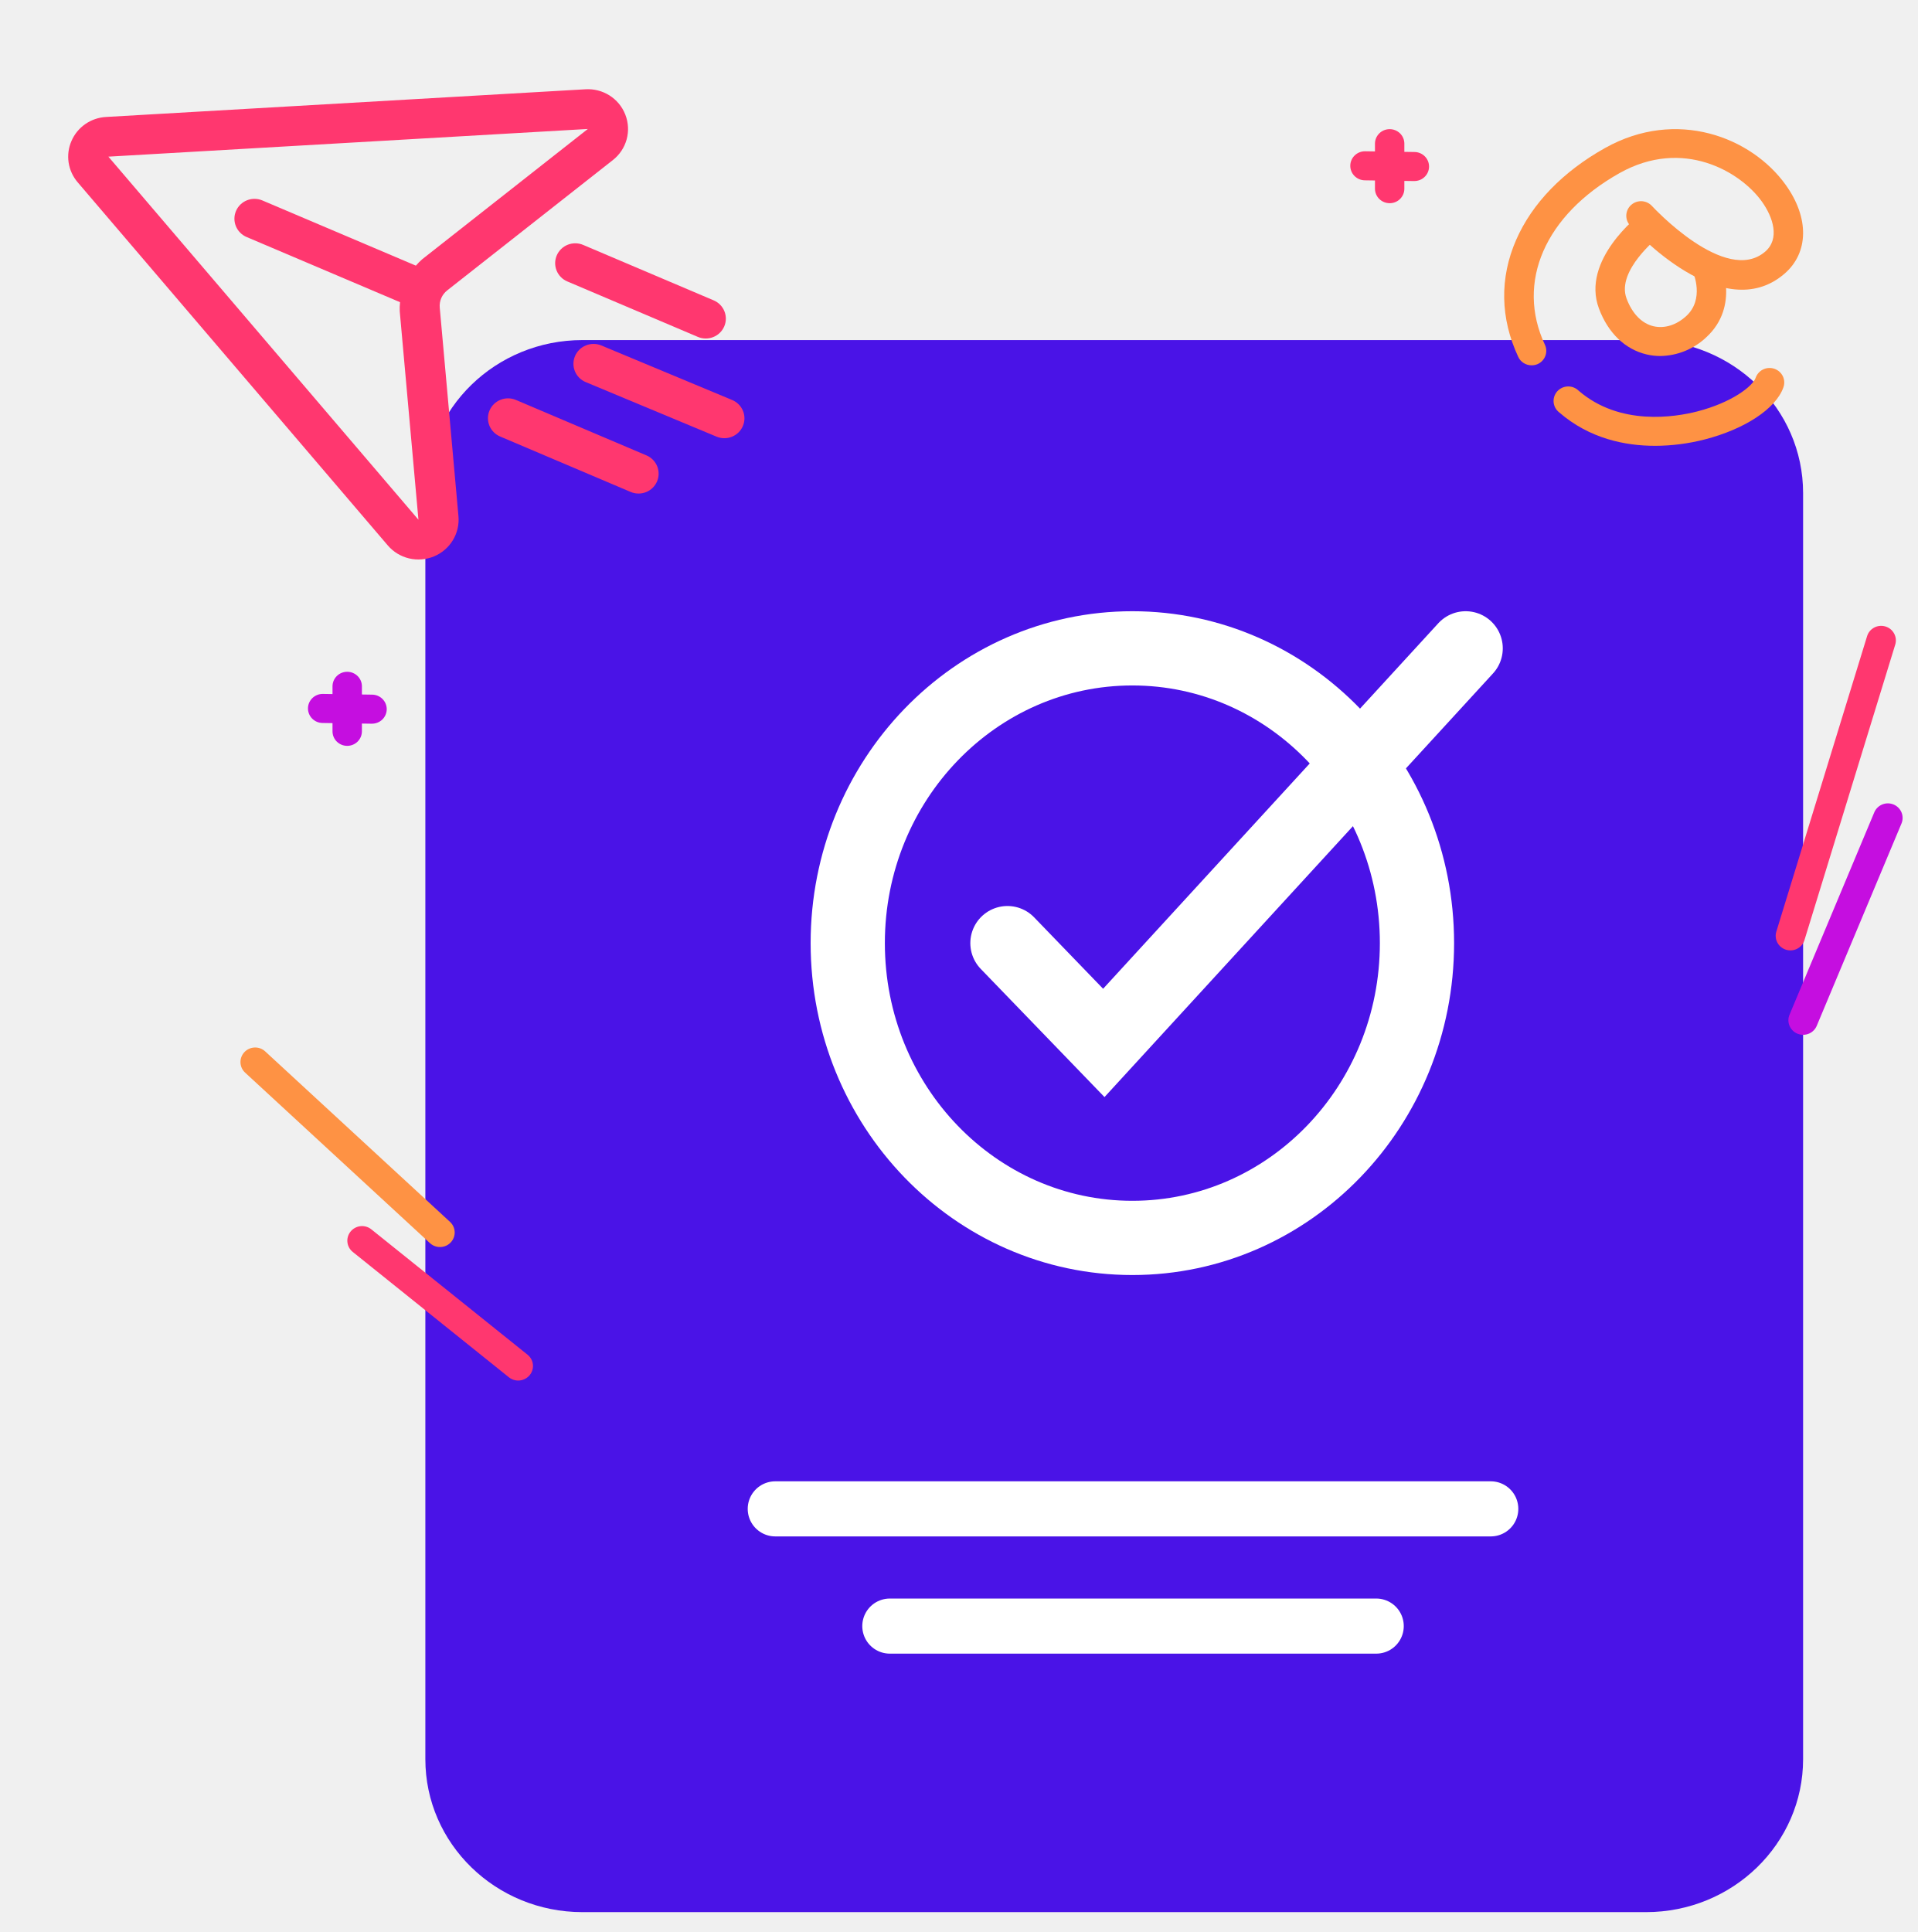
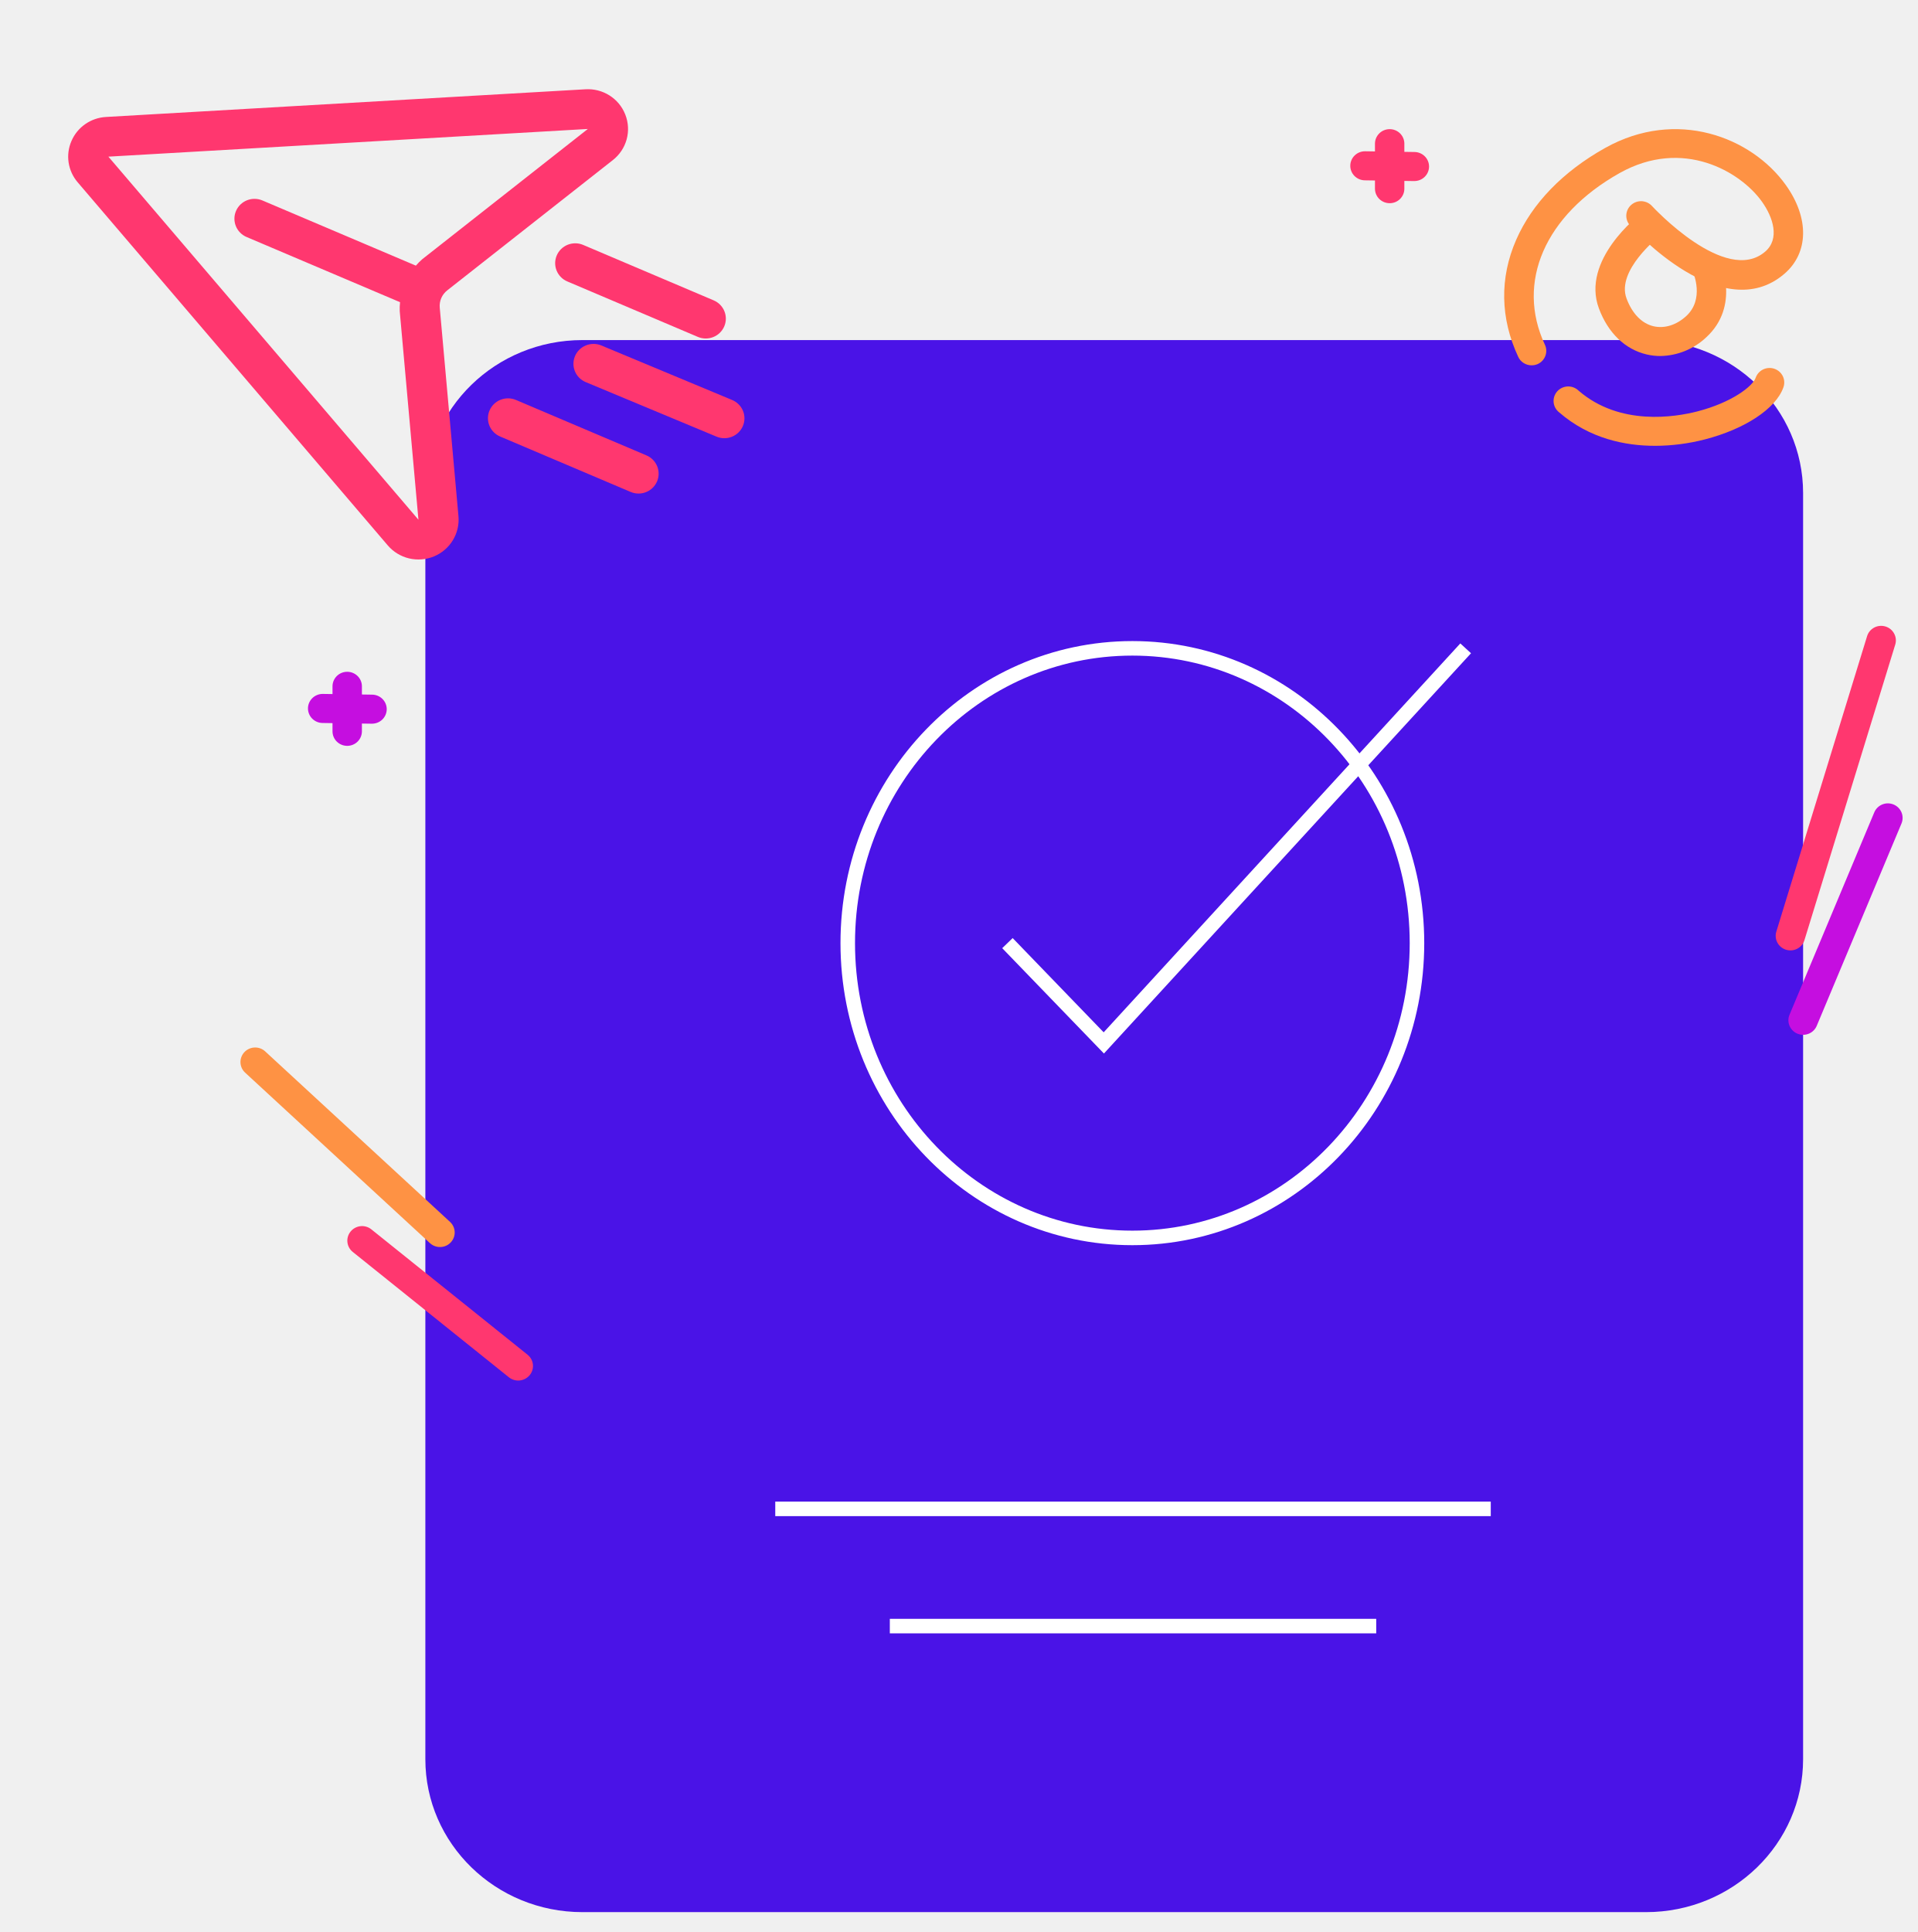
<svg xmlns="http://www.w3.org/2000/svg" width="132" height="133" viewBox="0 0 132 133" fill="none">
  <g clip-path="url(#clip0_1558_27968)">
    <g clip-path="url(#clip1_1558_27968)">
      <path d="M113.318 23.411H40.097C34.124 23.411 29.283 28.125 29.283 33.941V121.102C29.283 126.917 34.124 131.632 40.097 131.632H113.318C119.29 131.632 124.132 126.917 124.132 121.102V33.941C124.132 28.125 119.29 23.411 113.318 23.411Z" fill="#4A13E7" />
-       <path d="M53.372 103.871H102.63" stroke="white" stroke-width="3.793" stroke-miterlimit="10" stroke-linecap="round" />
-       <path d="M61.259 111.941H94.744" stroke="white" stroke-width="3.793" stroke-miterlimit="10" stroke-linecap="round" />
-       <path d="M77.956 85.219C88.778 85.219 97.55 76.133 97.55 64.925C97.55 53.718 88.778 44.632 77.956 44.632C67.134 44.632 58.362 53.718 58.362 64.925C58.362 76.133 67.134 85.219 77.956 85.219Z" stroke="white" stroke-width="5.11" stroke-miterlimit="10" stroke-linecap="round" />
-       <path d="M69.356 64.925L75.99 71.795L100.902 44.632" stroke="white" stroke-width="5.11" stroke-miterlimit="10" stroke-linecap="round" />
+       <path d="M53.372 103.871H102.63" stroke="white" strokeWidth="3.793" strokeMiterlimit="10" strokeLinecap="round" />
+       <path d="M61.259 111.941H94.744" stroke="white" strokeWidth="3.793" strokeMiterlimit="10" strokeLinecap="round" />
+       <path d="M77.956 85.219C88.778 85.219 97.55 76.133 97.55 64.925C97.55 53.718 88.778 44.632 77.956 44.632C67.134 44.632 58.362 53.718 58.362 64.925C58.362 76.133 67.134 85.219 77.956 85.219Z" stroke="white" strokeWidth="5.11" strokeMiterlimit="10" strokeLinecap="round" />
+       <path d="M69.356 64.925L75.99 71.795L100.902 44.632" stroke="white" strokeWidth="5.11" strokeMiterlimit="10" strokeLinecap="round" />
    </g>
    <path d="M113.93 30.69C111.889 30.69 109.432 30.201 107.339 28.388C107.232 28.304 107.142 28.199 107.076 28.08C107.01 27.961 106.97 27.83 106.957 27.695C106.945 27.559 106.96 27.423 107.002 27.294C107.045 27.165 107.114 27.045 107.204 26.943C107.295 26.841 107.406 26.759 107.53 26.7C107.655 26.641 107.79 26.609 107.927 26.604C108.064 26.599 108.202 26.622 108.33 26.671C108.458 26.721 108.575 26.795 108.673 26.89C111.514 29.351 115.336 28.711 116.847 28.323C119.243 27.706 120.659 26.583 120.861 26.02C120.904 25.894 120.971 25.776 121.059 25.676C121.148 25.575 121.255 25.493 121.377 25.434C121.497 25.375 121.63 25.341 121.764 25.333C121.899 25.325 122.034 25.344 122.161 25.388C122.288 25.433 122.405 25.501 122.505 25.591C122.604 25.681 122.685 25.789 122.742 25.911C122.799 26.031 122.83 26.162 122.834 26.296C122.839 26.429 122.817 26.561 122.769 26.686C122.244 28.141 120.119 29.542 117.356 30.253C116.237 30.541 115.086 30.688 113.93 30.691V30.69Z" fill="#FE9244" />
    <path d="M105.44 25.149C105.248 25.149 105.058 25.094 104.895 24.992C104.732 24.889 104.602 24.743 104.522 24.569C103.281 21.919 103.23 19.132 104.38 16.508C105.474 14.008 107.584 11.821 110.492 10.192C115.419 7.43 120.58 9.437 122.938 12.731C124.565 15.003 124.526 17.406 122.84 18.852C118.57 22.517 112.472 15.815 112.216 15.52C112.127 15.421 112.06 15.307 112.015 15.182C111.972 15.057 111.953 14.926 111.961 14.794C111.97 14.662 112.004 14.534 112.061 14.415C112.12 14.297 112.2 14.19 112.301 14.103C112.4 14.016 112.516 13.948 112.642 13.905C112.768 13.862 112.902 13.844 113.035 13.851C113.167 13.859 113.298 13.893 113.418 13.95C113.538 14.008 113.645 14.088 113.734 14.187C113.785 14.242 118.793 19.66 121.519 17.325C122.545 16.445 122.075 14.964 121.29 13.87C119.82 11.816 115.86 9.468 111.496 11.916C106.356 14.807 104.348 19.439 106.356 23.729C106.413 23.848 106.445 23.978 106.451 24.11C106.456 24.241 106.436 24.373 106.39 24.497C106.344 24.621 106.274 24.735 106.183 24.832C106.092 24.929 105.984 25.007 105.862 25.062C105.73 25.12 105.585 25.15 105.44 25.148V25.149Z" fill="#FE9244" />
    <path d="M114.303 24.509C113.987 24.509 113.673 24.473 113.366 24.401C111.877 24.052 110.709 22.927 110.076 21.236C108.832 17.904 112.803 14.833 112.971 14.704C113.078 14.623 113.197 14.565 113.325 14.53C113.454 14.496 113.588 14.488 113.72 14.505C113.852 14.521 113.979 14.564 114.094 14.629C114.209 14.695 114.31 14.782 114.392 14.886C114.473 14.99 114.533 15.109 114.567 15.236C114.602 15.363 114.611 15.495 114.594 15.625C114.577 15.755 114.534 15.881 114.467 15.995C114.401 16.109 114.313 16.209 114.207 16.289C114.179 16.311 111.257 18.622 111.976 20.544C112.364 21.588 113.026 22.268 113.831 22.458C114.587 22.635 115.41 22.38 116.086 21.759C117.356 20.593 116.582 18.801 116.548 18.725C116.441 18.483 116.434 18.21 116.53 17.964C116.625 17.718 116.815 17.52 117.059 17.411C117.302 17.302 117.579 17.293 117.828 17.386C118.079 17.478 118.282 17.664 118.394 17.903C118.452 18.031 119.808 21.068 117.466 23.219C116.614 24.028 115.484 24.489 114.303 24.509Z" fill="#FE9244" />
    <path d="M30.623 85.792C30.448 85.852 30.261 85.864 30.081 85.826C29.901 85.789 29.734 85.703 29.6 85.579L16.875 73.841C16.679 73.661 16.564 73.41 16.555 73.145C16.546 72.88 16.643 72.622 16.827 72.428C17.009 72.234 17.264 72.12 17.532 72.111C17.8 72.101 18.061 72.197 18.257 72.379L30.982 84.116C31.079 84.205 31.157 84.313 31.212 84.433C31.268 84.552 31.297 84.681 31.302 84.812C31.307 84.944 31.285 85.074 31.238 85.198C31.191 85.32 31.121 85.433 31.03 85.529C30.918 85.648 30.778 85.739 30.623 85.792Z" fill="#FE9244" />
    <path d="M36.005 94.983C35.842 95.039 35.668 95.053 35.498 95.023C35.328 94.993 35.169 94.922 35.035 94.814L24.285 86.184C24.076 86.016 23.944 85.774 23.917 85.509C23.89 85.244 23.97 84.981 24.141 84.774C24.31 84.569 24.556 84.437 24.824 84.41C25.091 84.383 25.358 84.462 25.567 84.631L36.319 93.259C36.459 93.371 36.566 93.518 36.63 93.685C36.693 93.852 36.71 94.032 36.678 94.209C36.647 94.384 36.568 94.549 36.451 94.684C36.334 94.82 36.182 94.923 36.011 94.981L36.005 94.983Z" fill="#FF376F" />
    <path d="M122.925 65.369C122.678 65.284 122.473 65.108 122.355 64.877C122.236 64.647 122.212 64.381 122.289 64.133L128.538 43.793C128.616 43.539 128.792 43.326 129.029 43.201C129.266 43.076 129.543 43.05 129.8 43.127C130.057 43.204 130.273 43.379 130.399 43.614C130.526 43.849 130.554 44.122 130.475 44.376L124.226 64.716C124.188 64.843 124.124 64.959 124.04 65.061C123.955 65.162 123.852 65.246 123.734 65.308C123.617 65.37 123.488 65.408 123.356 65.421C123.224 65.434 123.09 65.42 122.963 65.382L122.924 65.37L122.925 65.369Z" fill="#FF376F" />
    <path d="M123.801 71.18L123.746 71.161C123.622 71.11 123.51 71.037 123.417 70.943C123.323 70.85 123.248 70.74 123.198 70.619C123.146 70.497 123.12 70.367 123.12 70.236C123.12 70.104 123.146 69.974 123.198 69.853L129.033 55.922C129.136 55.676 129.334 55.482 129.582 55.38C129.83 55.278 130.109 55.279 130.358 55.381C130.606 55.482 130.803 55.678 130.906 55.923C131.009 56.168 131.008 56.444 130.906 56.689L125.07 70.621C124.97 70.857 124.784 71.046 124.548 71.15C124.312 71.254 124.045 71.265 123.801 71.18Z" fill="#C50EE0" />
    <path d="M95.67 13.988C95.402 13.988 95.144 13.883 94.955 13.696C94.765 13.509 94.658 13.254 94.658 12.989V9.89C94.658 9.625 94.765 9.371 94.955 9.183C95.144 8.995 95.402 8.891 95.67 8.891C95.939 8.891 96.196 8.996 96.385 9.183C96.575 9.37 96.681 9.625 96.681 9.89V12.989C96.681 13.121 96.656 13.251 96.605 13.372C96.554 13.493 96.479 13.603 96.385 13.697C96.292 13.79 96.18 13.863 96.058 13.913C95.934 13.963 95.803 13.989 95.67 13.989V13.988Z" fill="#FF376F" />
    <path d="M97.367 12.464H97.344L93.955 12.414C93.822 12.412 93.691 12.383 93.569 12.332C93.447 12.28 93.337 12.204 93.244 12.11C93.057 11.92 92.955 11.664 92.959 11.399C92.963 11.134 93.073 10.881 93.266 10.696C93.459 10.511 93.718 10.41 93.986 10.414L97.376 10.464C97.644 10.466 97.901 10.573 98.089 10.762C98.278 10.951 98.383 11.206 98.381 11.471C98.379 11.736 98.271 11.989 98.08 12.175C97.889 12.362 97.631 12.465 97.362 12.463H97.368L97.367 12.464Z" fill="#FF376F" />
    <path d="M23.903 51.345C23.635 51.345 23.377 51.239 23.187 51.052C22.997 50.865 22.891 50.61 22.891 50.345V47.246C22.891 46.981 22.998 46.727 23.187 46.539C23.377 46.351 23.635 46.246 23.903 46.246C24.171 46.246 24.428 46.352 24.619 46.539C24.809 46.726 24.915 46.981 24.915 47.246V50.345C24.915 50.61 24.808 50.864 24.619 51.052C24.429 51.24 24.171 51.345 23.903 51.345Z" fill="#C50EE0" />
    <path d="M25.602 49.82H25.589L22.199 49.77C22.067 49.768 21.935 49.741 21.813 49.688C21.691 49.635 21.58 49.56 21.488 49.466C21.395 49.372 21.322 49.261 21.274 49.138C21.225 49.016 21.201 48.886 21.202 48.755C21.204 48.623 21.232 48.494 21.285 48.373C21.338 48.253 21.415 48.144 21.51 48.052C21.605 47.961 21.718 47.889 21.842 47.84C21.965 47.791 22.097 47.768 22.23 47.77L25.619 47.82C25.888 47.822 26.144 47.929 26.332 48.118C26.521 48.306 26.625 48.561 26.624 48.826C26.622 49.091 26.513 49.345 26.322 49.531C26.131 49.717 25.873 49.82 25.605 49.819H25.603L25.602 49.82Z" fill="#C50EE0" />
    <path d="M4.921 9.704C4.716 10.171 4.648 10.686 4.724 11.189C4.8 11.692 5.017 12.164 5.35 12.552L26.695 37.545C27.074 37.99 27.587 38.303 28.158 38.44C28.729 38.576 29.33 38.529 29.872 38.305C30.414 38.081 30.87 37.692 31.174 37.194C31.478 36.696 31.614 36.116 31.562 35.536L30.274 21.18C30.253 20.954 30.29 20.727 30.38 20.519C30.47 20.311 30.611 20.129 30.791 19.988L42.189 11.022C42.651 10.661 42.983 10.164 43.139 9.602C43.294 9.041 43.264 8.445 43.053 7.902L43.037 7.862C42.823 7.328 42.444 6.874 41.954 6.566C41.464 6.258 40.888 6.111 40.308 6.146L7.302 8.052C6.788 8.08 6.293 8.249 5.872 8.541C5.452 8.833 5.122 9.236 4.921 9.704ZM40.469 8.878L29.07 17.844C28.913 17.981 28.766 18.129 28.631 18.287L18.066 13.8C17.899 13.729 17.72 13.691 17.538 13.689C17.357 13.686 17.176 13.72 17.008 13.786C16.839 13.853 16.685 13.952 16.555 14.077C16.425 14.203 16.322 14.352 16.25 14.518C16.178 14.683 16.14 14.86 16.138 15.04C16.136 15.22 16.169 15.398 16.237 15.565C16.304 15.732 16.404 15.884 16.531 16.013C16.657 16.141 16.808 16.244 16.975 16.315L27.541 20.803C27.518 21.008 27.51 21.215 27.519 21.422L28.807 35.778L7.462 10.784L40.469 8.878ZM44.506 31.35C44.843 31.493 45.108 31.763 45.244 32.1C45.38 32.437 45.376 32.814 45.231 33.148C45.086 33.481 44.814 33.744 44.473 33.879C44.133 34.013 43.752 34.009 43.415 33.865L34.43 30.049C34.093 29.905 33.827 29.636 33.691 29.299C33.555 28.962 33.56 28.585 33.704 28.251C33.849 27.918 34.121 27.655 34.462 27.52C34.803 27.385 35.183 27.39 35.52 27.533L44.506 31.35ZM38.331 17.578C38.403 17.413 38.507 17.263 38.637 17.137C38.767 17.012 38.92 16.913 39.089 16.846C39.258 16.78 39.438 16.747 39.62 16.749C39.801 16.751 39.98 16.789 40.147 16.86L49.133 20.677C49.3 20.748 49.451 20.85 49.577 20.979C49.704 21.108 49.804 21.26 49.871 21.427C49.939 21.594 49.972 21.772 49.97 21.952C49.968 22.131 49.93 22.309 49.858 22.474C49.786 22.639 49.683 22.789 49.553 22.914C49.423 23.04 49.269 23.139 49.1 23.205C48.932 23.272 48.752 23.305 48.57 23.303C48.388 23.301 48.209 23.263 48.042 23.192L39.057 19.375C38.89 19.305 38.739 19.202 38.612 19.073C38.485 18.944 38.385 18.792 38.318 18.625C38.251 18.458 38.217 18.28 38.219 18.1C38.222 17.921 38.26 17.743 38.331 17.578ZM41.393 23.78L50.404 27.536C50.572 27.606 50.724 27.708 50.851 27.836C50.979 27.963 51.08 28.115 51.148 28.281C51.217 28.448 51.252 28.626 51.251 28.806C51.25 28.985 51.213 29.163 51.142 29.329C51.072 29.494 50.969 29.645 50.84 29.771C50.711 29.898 50.558 29.997 50.39 30.065C50.222 30.133 50.042 30.168 49.86 30.166C49.678 30.166 49.499 30.129 49.331 30.059L40.32 26.303C39.983 26.162 39.717 25.894 39.579 25.558C39.441 25.222 39.444 24.846 39.586 24.512C39.728 24.178 39.998 23.914 40.337 23.777C40.675 23.64 41.055 23.641 41.393 23.78Z" fill="#FF376F" />
  </g>
  <defs>
    <clipPath id="clip0_1558_27968">
      <rect width="131" height="131.654" fill="white" transform="translate(0.618652 0.450195)" />
    </clipPath>
    <clipPath id="clip1_1558_27968">
      <rect width="94.849" height="110.017" fill="white" transform="translate(29.283 23.4111)" />
    </clipPath>
  </defs>
</svg>
